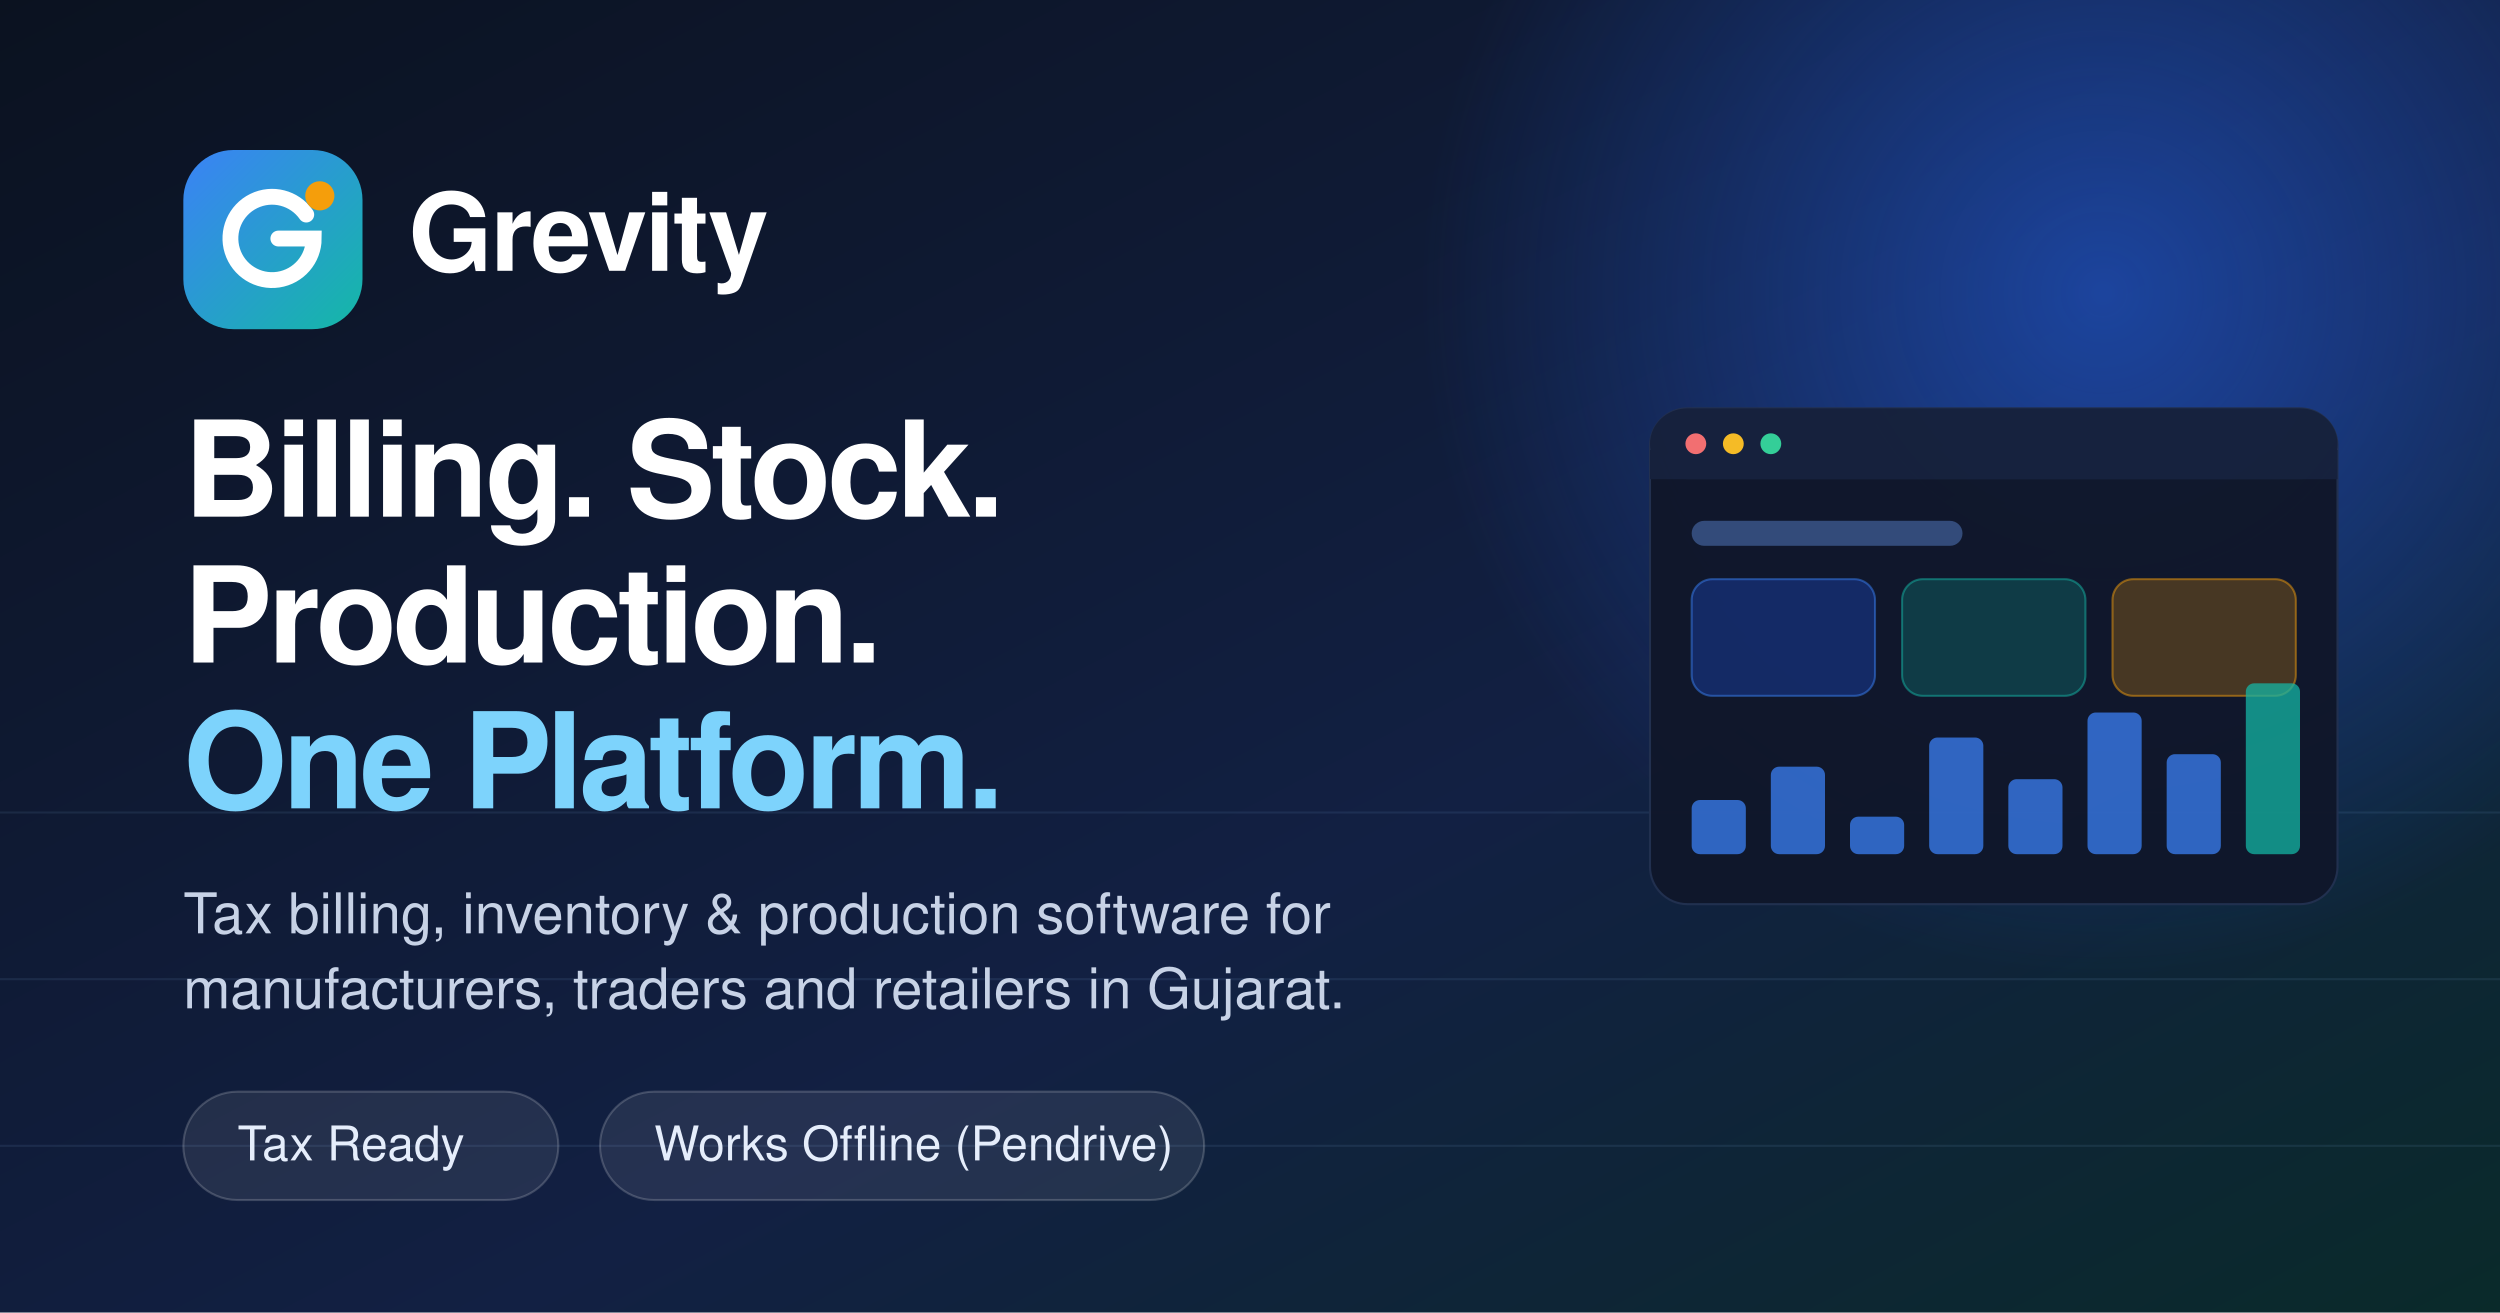
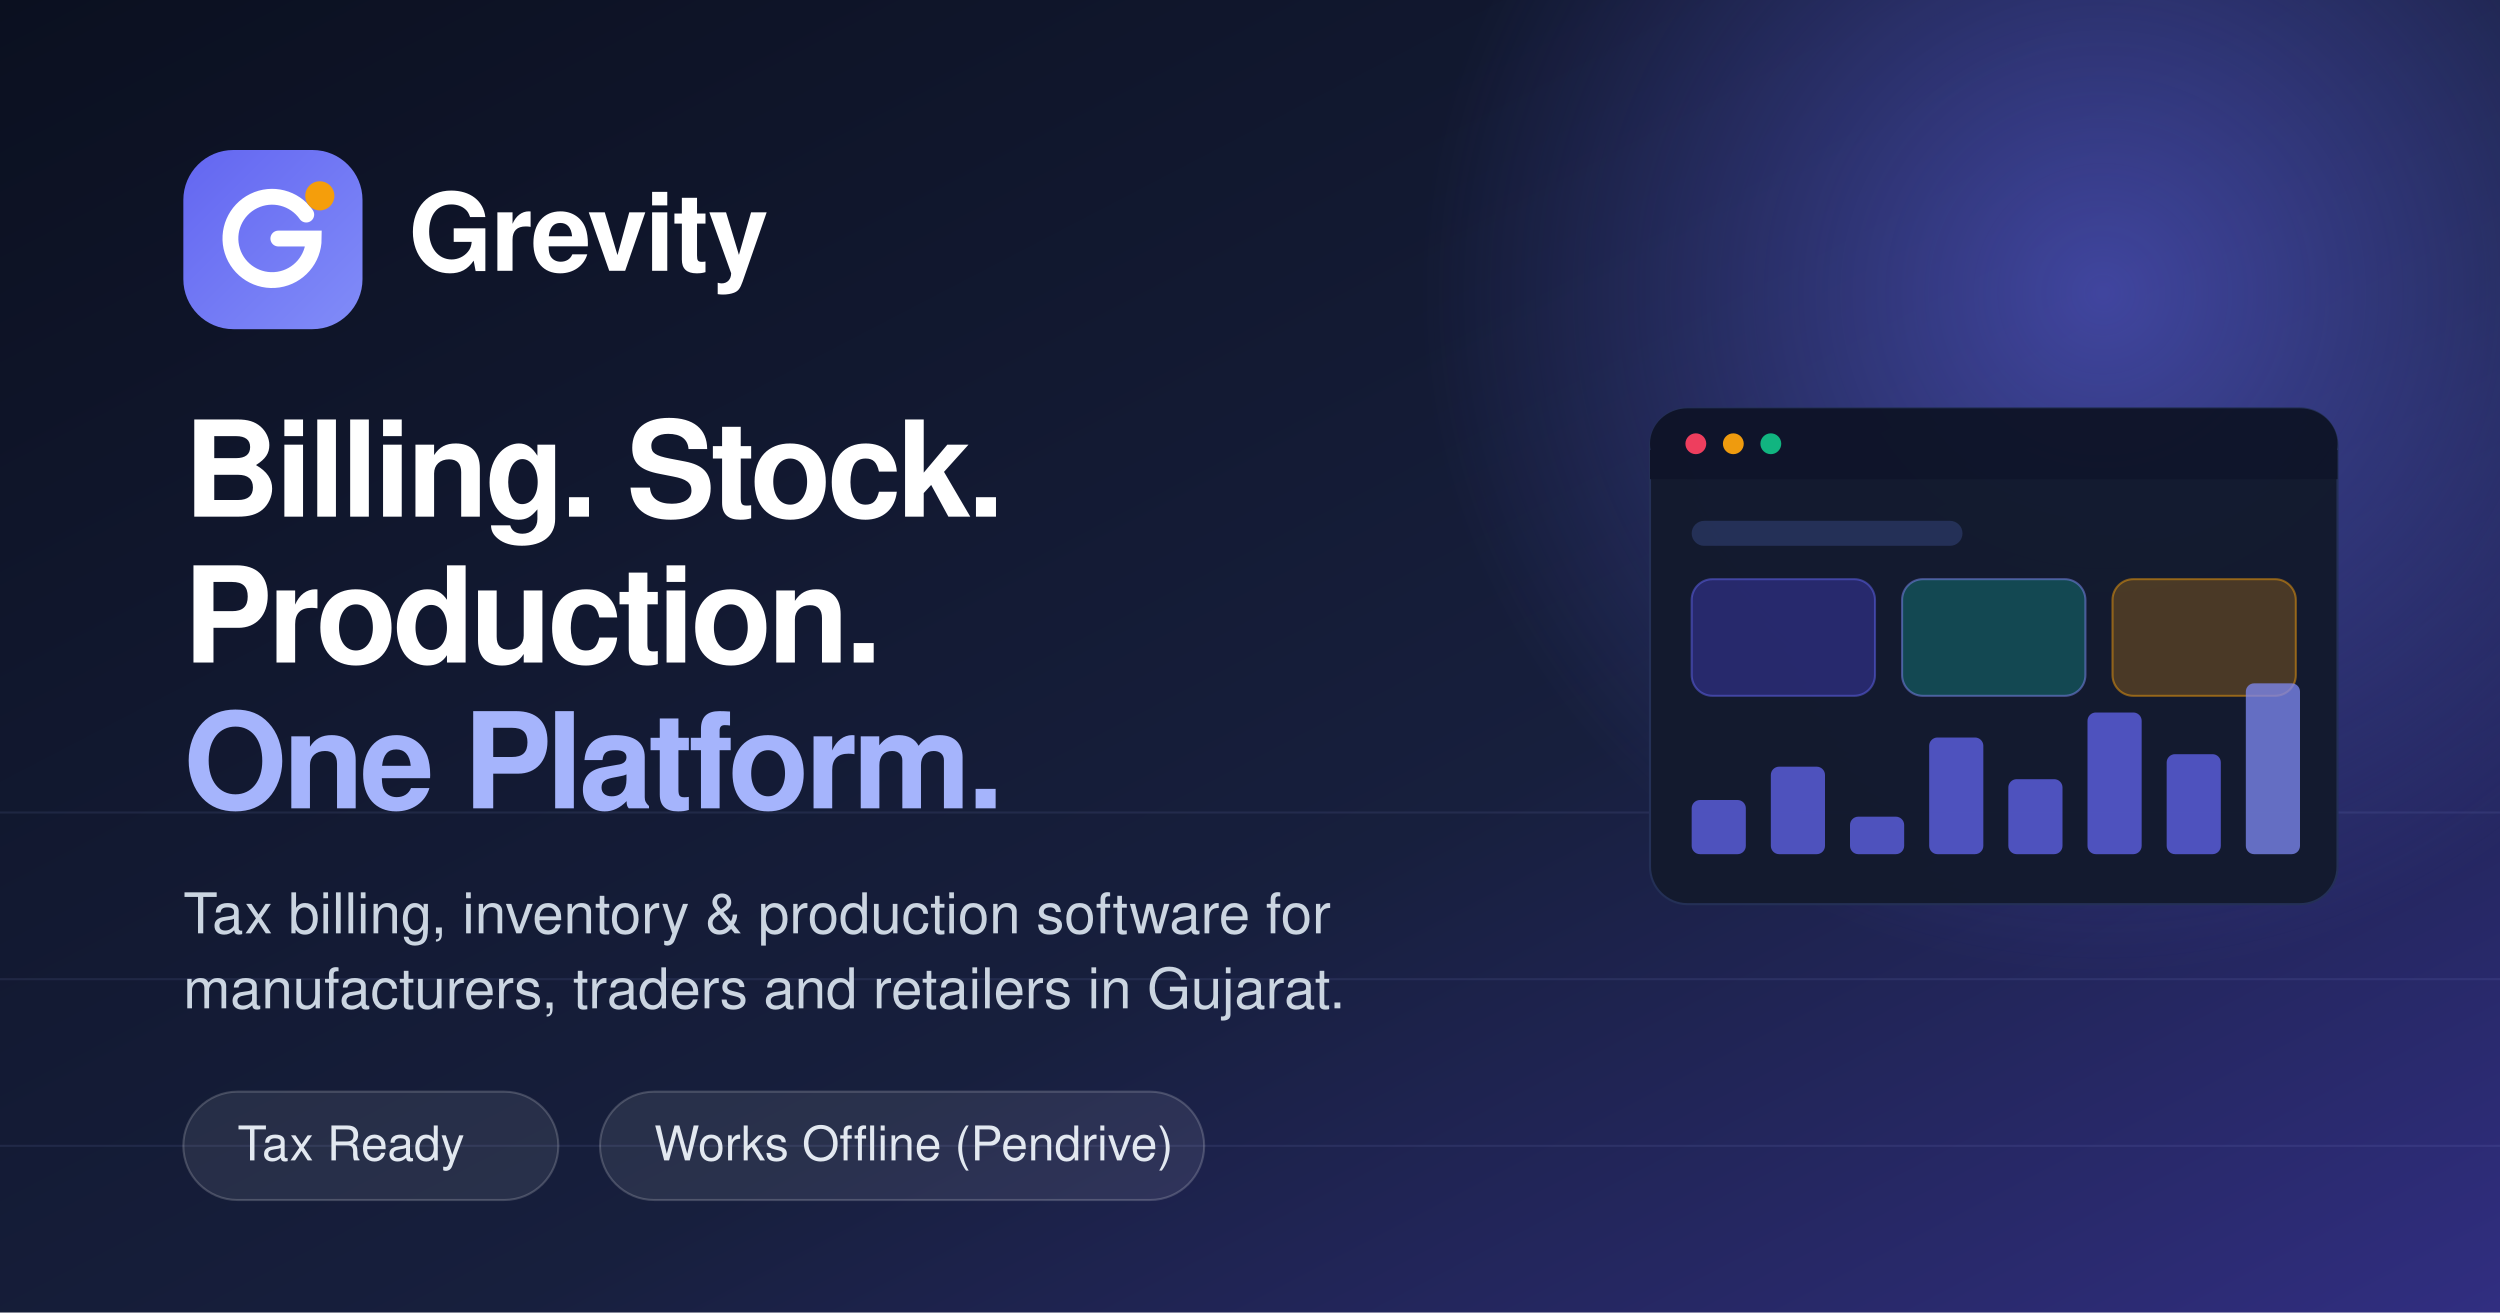
<svg xmlns="http://www.w3.org/2000/svg" width="1200" height="630" viewBox="0 0 1200 630" font-family="Helvetica, Arial, sans-serif">
  <defs>
    <linearGradient id="bg" x1="0" y1="0" x2="1" y2="1">
-       <stop offset="0%" stop-color="#0B1220" />
-       <stop offset="60%" stop-color="#122043" />
-       <stop offset="100%" stop-color="#0A2A2A" />
+       <stop offset="0%" stop-color="#0b1020" />
+       <stop offset="60%" stop-color="#171f3d" />
+       <stop offset="100%" stop-color="#312e81" />
    </linearGradient>
    <linearGradient id="mark" x1="0" y1="0" x2="1" y2="1">
-       <stop offset="0%" stop-color="#3B82F6" />
-       <stop offset="100%" stop-color="#14B8A6" />
+       <stop offset="0%" stop-color="#6366f1" />
+       <stop offset="100%" stop-color="#818cf8" />
    </linearGradient>
    <radialGradient id="glow" cx="0.5" cy="0.5">
-       <stop offset="0%" stop-color="#2563EB" stop-opacity="0.55" />
-       <stop offset="100%" stop-color="#2563EB" stop-opacity="0" />
+       <stop offset="0%" stop-color="#6366f1" stop-opacity="0.55" />
+       <stop offset="100%" stop-color="#6366f1" stop-opacity="0" />
    </radialGradient>
  </defs>
  <rect width="1200" height="630" fill="url(#bg)" />
  <circle cx="1010" cy="140" r="330" fill="url(#glow)" />
-   <g opacity="0.09" stroke="#93C5FD" stroke-width="1">
+   <g opacity="0.09" stroke="#a5b4fc" stroke-width="1">
    <path d="M0 470h1200M0 550h1200M0 390h1200" />
  </g>
  <g transform="translate(88,72)">
    <rect width="86" height="86" rx="24" fill="url(#mark)" />
    <path d="M59 31a20 20 0 1 0 3.6 11.5H45.6" fill="none" stroke="#fff" stroke-width="7.6" stroke-linecap="round" />
-     <circle cx="65.5" cy="22" r="7" fill="#F59E0B" />
+     <circle cx="65.5" cy="22" r="7" fill="#f59e0b" />
  </g>
  <text x="196" y="130" fill="#FFFFFF" font-size="52" font-weight="bold" letter-spacing="-1">Grevity</text>
  <text x="88" y="248" fill="#FFFFFF" font-size="64" font-weight="bold" letter-spacing="-2">Billing. Stock.</text>
  <text x="88" y="318" fill="#FFFFFF" font-size="64" font-weight="bold" letter-spacing="-2">Production.</text>
-   <text x="88" y="388" fill="#7DD3FC" font-size="64" font-weight="bold" letter-spacing="-2">One Platform.</text>
-   <text x="88" y="448" fill="#C7D2E6" font-size="27">Tax billing, inventory &amp; production software for</text>
-   <text x="88" y="484" fill="#C7D2E6" font-size="27">manufacturers, traders and retailers in Gujarat.</text>
-   <g transform="translate(88,524)" font-size="23" fill="#E5EDFB">
+   <text x="88" y="388" fill="#a5b4fc" font-size="64" font-weight="bold" letter-spacing="-2">One Platform.</text>
+   <text x="88" y="448" fill="#cbd5e1" font-size="27">Tax billing, inventory &amp; production software for</text>
+   <text x="88" y="484" fill="#cbd5e1" font-size="27">manufacturers, traders and retailers in Gujarat.</text>
+   <g transform="translate(88,524)" font-size="23" fill="#e2e8f0">
    <rect x="0" y="0" width="180" height="52" rx="26" fill="#FFFFFF" fill-opacity="0.08" stroke="#FFFFFF" stroke-opacity="0.18" />
    <text x="26" y="33">Tax Ready</text>
    <rect x="200" y="0" width="290" height="52" rx="26" fill="#FFFFFF" fill-opacity="0.08" stroke="#FFFFFF" stroke-opacity="0.18" />
    <text x="226" y="33">Works Offline (Pendrive)</text>
  </g>
  <g transform="translate(792,196)" opacity="0.97">
-     <rect x="0" y="0" width="330" height="238" rx="18" fill="#0F172A" stroke="#22304F" />
-     <rect x="0" y="0" width="330" height="34" rx="18" fill="#16213C" />
-     <rect x="0" y="20" width="330" height="14" fill="#16213C" />
-     <circle cx="22" cy="17" r="5" fill="#F87171" />
-     <circle cx="40" cy="17" r="5" fill="#FBBF24" />
-     <circle cx="58" cy="17" r="5" fill="#34D399" />
-     <rect x="20" y="54" width="130" height="12" rx="6" fill="#334C7A" />
-     <rect x="20" y="82" width="88" height="56" rx="10" fill="#1D4ED8" fill-opacity="0.35" stroke="#3B82F6" stroke-opacity="0.5" />
-     <rect x="121" y="82" width="88" height="56" rx="10" fill="#0D9488" fill-opacity="0.3" stroke="#14B8A6" stroke-opacity="0.5" />
-     <rect x="222" y="82" width="88" height="56" rx="10" fill="#F59E0B" fill-opacity="0.25" stroke="#F59E0B" stroke-opacity="0.5" />
-     <g fill="#3B82F6" fill-opacity="0.75">
+     <rect x="0" y="0" width="330" height="238" rx="18" fill="#131a2d" stroke="#243056" />
+     <rect x="0" y="0" width="330" height="34" rx="18" fill="#0e1428" />
+     <rect x="0" y="20" width="330" height="14" fill="#0e1428" />
+     <circle cx="22" cy="17" r="5" fill="#f43f5e" />
+     <circle cx="40" cy="17" r="5" fill="#f59e0b" />
+     <circle cx="58" cy="17" r="5" fill="#10b981" />
+     <rect x="20" y="54" width="130" height="12" rx="6" fill="#243056" />
+     <rect x="20" y="82" width="88" height="56" rx="10" fill="#4f46e5" fill-opacity="0.35" stroke="#6366f1" stroke-opacity="0.5" />
+     <rect x="121" y="82" width="88" height="56" rx="10" fill="#14b8a6" fill-opacity="0.3" stroke="#818cf8" stroke-opacity="0.5" />
+     <rect x="222" y="82" width="88" height="56" rx="10" fill="#f59e0b" fill-opacity="0.25" stroke="#f59e0b" stroke-opacity="0.5" />
+     <g fill="#6366f1" fill-opacity="0.75">
      <rect x="20" y="188" width="26" height="26" rx="4" />
      <rect x="58" y="172" width="26" height="42" rx="4" />
      <rect x="96" y="196" width="26" height="18" rx="4" />
      <rect x="134" y="158" width="26" height="56" rx="4" />
      <rect x="172" y="178" width="26" height="36" rx="4" />
      <rect x="210" y="146" width="26" height="68" rx="4" />
      <rect x="248" y="166" width="26" height="48" rx="4" />
-       <rect x="286" y="132" width="26" height="82" rx="4" fill="#14B8A6" />
+       <rect x="286" y="132" width="26" height="82" rx="4" fill="#818cf8" />
    </g>
  </g>
</svg>
